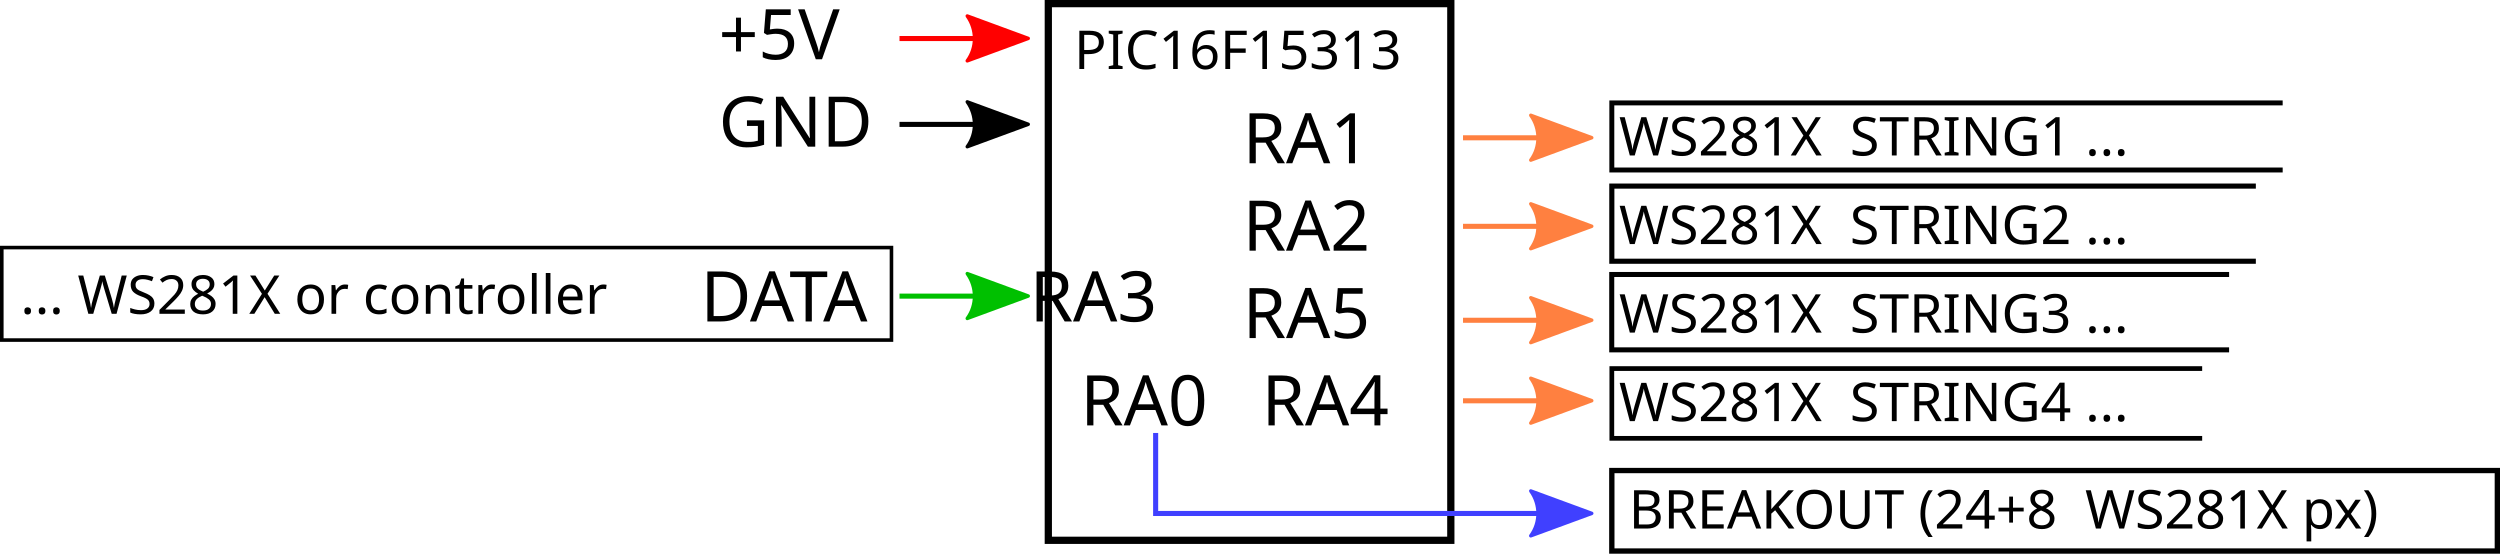
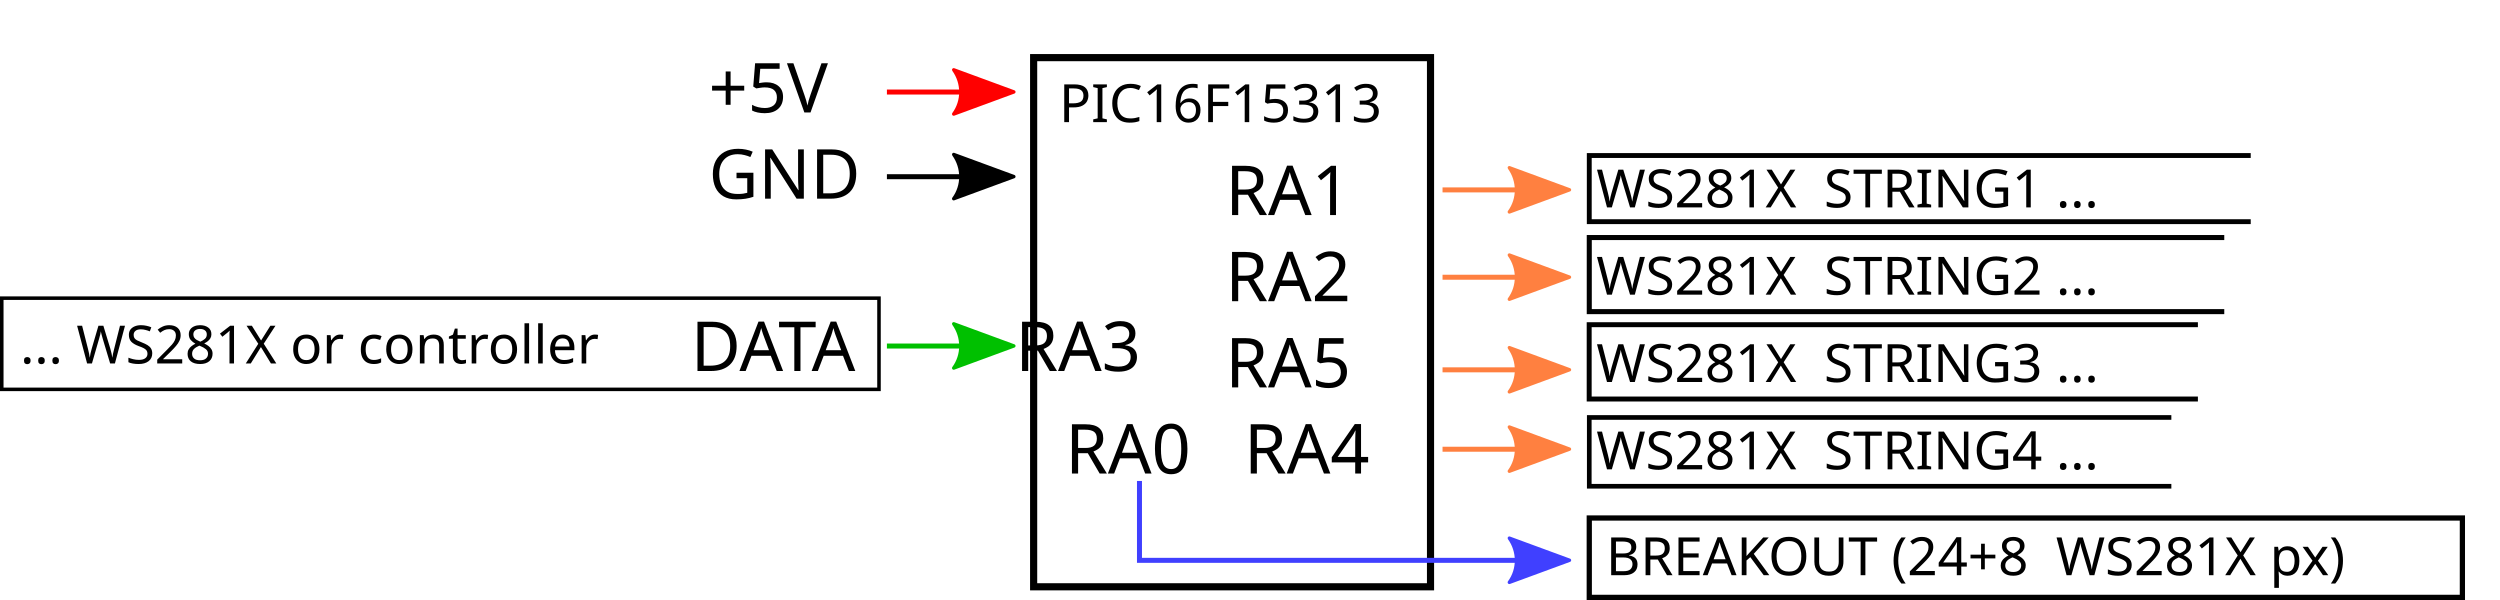
- <svg xmlns="http://www.w3.org/2000/svg" width="493.002mm" height="109.189mm" viewBox="0 0 493.002 109.189" version="1.1" id="svg4528">
+ <svg xmlns="http://www.w3.org/2000/svg" width="500mm" height="120mm" viewBox="0 0 500 120" version="1.1" id="svg4528">
  <defs id="defs4522">
    <marker style="overflow:visible" id="marker1198" refX="0" refY="0" orient="auto">
      <path transform="matrix(-1.1,0,0,-1.1,-1.1,0)" d="M 8.719,4.034 -2.207,0.016 8.719,-4.002 c -1.745,2.372 -1.735,5.617 -6e-7,8.035 z" style="fill:#4040ff;fill-opacity:1;fill-rule:evenodd;stroke:#4040ff;stroke-width:0.625;stroke-linejoin:round;stroke-opacity:1" id="path1196" />
    </marker>
    <marker orient="auto" refY="0" refX="0" id="Arrow2Lend" style="overflow:visible">
      <path id="path5126" style="fill:#ff0000;fill-opacity:1;fill-rule:evenodd;stroke:#ff0000;stroke-width:0.625;stroke-linejoin:round;stroke-opacity:1" d="M 8.719,4.034 -2.207,0.016 8.719,-4.002 c -1.745,2.372 -1.735,5.617 -6e-7,8.035 z" transform="matrix(-1.1,0,0,-1.1,-1.1,0)" />
    </marker>
    <marker orient="auto" refY="0" refX="0" id="Arrow1Lend" style="overflow:visible">
      <path id="path5108" d="M 0,0 5,-5 -12.5,0 5,5 Z" style="fill:#000000;fill-opacity:1;fill-rule:evenodd;stroke:#000000;stroke-width:1pt;stroke-opacity:1" transform="matrix(-0.8,0,0,-0.8,-10,0)" />
    </marker>
    <marker orient="auto" refY="0" refX="0" id="Arrow2Lend-3" style="overflow:visible">
      <path id="path5126-6" style="fill:#00c000;fill-opacity:1;fill-rule:evenodd;stroke:#00c000;stroke-width:0.625;stroke-linejoin:round;stroke-opacity:1" d="M 8.719,4.034 -2.207,0.016 8.719,-4.002 c -1.745,2.372 -1.735,5.617 -6e-7,8.035 z" transform="matrix(-1.1,0,0,-1.1,-1.1,0)" />
    </marker>
    <marker orient="auto" refY="0" refX="0" id="Arrow2Lend-5" style="overflow:visible">
      <path id="path5126-3" style="fill:#000000;fill-opacity:1;fill-rule:evenodd;stroke:#000000;stroke-width:0.625;stroke-linejoin:round;stroke-opacity:1" d="M 8.719,4.034 -2.207,0.016 8.719,-4.002 c -1.745,2.372 -1.735,5.617 -6e-7,8.035 z" transform="matrix(-1.1,0,0,-1.1,-1.1,0)" />
    </marker>
    <marker orient="auto" refY="0" refX="0" id="Arrow2Lend-1" style="overflow:visible">
      <path id="path5126-27" style="fill:#ff8040;fill-opacity:1;fill-rule:evenodd;stroke:#ff8040;stroke-width:0.625;stroke-linejoin:round;stroke-opacity:1" d="M 8.719,4.034 -2.207,0.016 8.719,-4.002 c -1.745,2.372 -1.735,5.617 -6e-7,8.035 z" transform="matrix(-1.1,0,0,-1.1,-1.1,0)" />
    </marker>
    <marker orient="auto" refY="0" refX="0" id="Arrow2Lend-9" style="overflow:visible">
      <path id="path5126-36" style="fill:#000000;fill-opacity:1;fill-rule:evenodd;stroke:#000000;stroke-width:0.625;stroke-linejoin:round;stroke-opacity:1" d="M 8.719,4.034 -2.207,0.016 8.719,-4.002 c -1.745,2.372 -1.735,5.617 -6e-7,8.035 z" transform="matrix(-1.1,0,0,-1.1,-1.1,0)" />
    </marker>
    <marker orient="auto" refY="0" refX="0" id="Arrow2Lend-9-8" style="overflow:visible">
      <path id="path5126-36-1" style="fill:#000000;fill-opacity:1;fill-rule:evenodd;stroke:#000000;stroke-width:0.625;stroke-linejoin:round;stroke-opacity:1" d="M 8.719,4.034 -2.207,0.016 8.719,-4.002 c -1.745,2.372 -1.735,5.617 -6e-7,8.035 z" transform="matrix(-1.1,0,0,-1.1,-1.1,0)" />
    </marker>
    <marker orient="auto" refY="0" refX="0" id="Arrow2Lend-1-4" style="overflow:visible">
      <path id="path5126-27-4" style="fill:#ff8040;fill-opacity:1;fill-rule:evenodd;stroke:#ff8040;stroke-width:0.625;stroke-linejoin:round;stroke-opacity:1" d="M 8.719,4.034 -2.207,0.016 8.719,-4.002 c -1.745,2.372 -1.735,5.617 -6e-7,8.035 z" transform="matrix(-1.1,0,0,-1.1,-1.1,0)" />
    </marker>
    <marker orient="auto" refY="0" refX="0" id="Arrow2Lend-1-47" style="overflow:visible">
      <path id="path5126-27-6" style="fill:#ff8040;fill-opacity:1;fill-rule:evenodd;stroke:#ff8040;stroke-width:0.625;stroke-linejoin:round;stroke-opacity:1" d="M 8.719,4.034 -2.207,0.016 8.719,-4.002 c -1.745,2.372 -1.735,5.617 -6e-7,8.035 z" transform="matrix(-1.1,0,0,-1.1,-1.1,0)" />
    </marker>
    <marker orient="auto" refY="0" refX="0" id="Arrow2Lend-1-1" style="overflow:visible">
      <path id="path5126-27-7" style="fill:#ff8040;fill-opacity:1;fill-rule:evenodd;stroke:#ff8040;stroke-width:0.625;stroke-linejoin:round;stroke-opacity:1" d="M 8.719,4.034 -2.207,0.016 8.719,-4.002 c -1.745,2.372 -1.735,5.617 -6e-7,8.035 z" transform="matrix(-1.1,0,0,-1.1,-1.1,0)" />
    </marker>
  </defs>
-   <g id="layer1" transform="translate(122.0613,-137.5353)">
+   <g id="layer1" transform="translate(122.0613,-126.7244)">
    <text xml:space="preserve" style="font-style:normal;font-weight:normal;font-size:13.734px;line-height:1.25;font-family:sans-serif;letter-spacing:0px;word-spacing:0px;fill:#000000;fill-opacity:1;stroke:none;stroke-width:0.343" x="91.349" y="169.098" id="text4532" transform="scale(0.9962556,1.003758)">
      <tspan x="91.349" y="169.098" style="stroke-width:0.343" id="tspan4534">         RA1</tspan>
      <tspan x="91.349" y="186.266" style="stroke-width:0.343" id="tspan11463">         RA2</tspan>
      <tspan x="91.349" y="203.434" style="stroke-width:0.343" id="tspan4546">         RA5</tspan>
      <tspan x="91.349" y="220.602" style="stroke-width:0.343" id="tspan11475">RA0   RA4</tspan>
    </text>
    <text xml:space="preserve" style="font-style:normal;font-weight:normal;font-size:10.583px;line-height:1.25;font-family:sans-serif;letter-spacing:0px;word-spacing:0px;fill:#000000;fill-opacity:1;stroke:none;stroke-width:0.265" x="89.757" y="151.145" id="text4552">
      <tspan id="tspan4550" x="89.757" y="151.145" style="stroke-width:0.265">PIC16F15313</tspan>
    </text>
    <rect style="fill:none;stroke:#000000;stroke-width:1.429;stroke-miterlimit:4;stroke-dasharray:none;stroke-opacity:1" id="rect4556" width="79.375" height="105.833" x="84.667" y="138.25" />
    <path style="fill:none;stroke:#ff0000;stroke-width:1;stroke-linecap:butt;stroke-linejoin:miter;stroke-miterlimit:4;stroke-dasharray:none;stroke-opacity:1;marker-end:url(#Arrow2Lend)" d="m 55.321,145.129 c 24.054,0 24.054,0 24.054,0" id="path5103" />
    <path style="fill:none;stroke:#00c000;stroke-width:1;stroke-linecap:butt;stroke-linejoin:miter;stroke-miterlimit:4;stroke-dasharray:none;stroke-opacity:1;marker-end:url(#Arrow2Lend-3)" d="m 55.321,195.929 c 24.054,0 24.054,0 24.054,0" id="path5103-7" />
    <path style="fill:none;stroke:#ff8040;stroke-width:1;stroke-linecap:butt;stroke-linejoin:miter;stroke-miterlimit:4;stroke-dasharray:none;stroke-opacity:1;marker-end:url(#Arrow2Lend-1)" d="m 166.446,164.708 c 24.054,0 24.054,0 24.054,0" id="path5103-0" />
    <rect style="fill:none;stroke:#000000;stroke-width:0.706;stroke-miterlimit:4;stroke-dasharray:none;stroke-opacity:1" id="rect9886" width="175.445" height="18.24" x="-121.708" y="186.356" ry="0" />
    <text xml:space="preserve" style="font-style:normal;font-weight:normal;font-size:13.734px;line-height:1.25;font-family:sans-serif;letter-spacing:0px;word-spacing:0px;fill:#000000;fill-opacity:1;stroke:none;stroke-width:0.343" x="16.173" y="148.667" id="text4532-2" transform="scale(0.9962556,1.003758)">
      <tspan x="16.173" y="148.667" style="stroke-width:0.343" id="tspan4534-6"> +5V</tspan>
      <tspan x="16.173" y="165.835" style="stroke-width:0.343" id="tspan9917"> GND</tspan>
      <tspan x="16.173" y="183.003" style="stroke-width:0.343" id="tspan946" />
      <tspan x="16.173" y="200.171" style="stroke-width:0.343" id="tspan4546-7">DATA         RA3</tspan>
    </text>
    <path style="fill:none;stroke:#000000;stroke-width:1;stroke-linecap:butt;stroke-linejoin:miter;stroke-miterlimit:4;stroke-dasharray:none;stroke-opacity:1;marker-end:url(#Arrow2Lend-9-8)" d="m 55.321,162.062 c 24.054,0 24.054,0 24.054,0" id="path5103-06-0" />
    <text xml:space="preserve" style="font-style:normal;font-weight:normal;font-size:10.583px;line-height:1.25;font-family:sans-serif;letter-spacing:0px;word-spacing:0px;fill:#000000;fill-opacity:1;stroke:none;stroke-width:0.265" x="-118.027" y="199.417" id="text4552-3">
      <tspan x="-118.027" y="199.417" style="stroke-width:0.265" id="tspan940">... WS281X or controller</tspan>
    </text>
    <path style="fill:none;stroke:#ff8040;stroke-width:1;stroke-linecap:butt;stroke-linejoin:miter;stroke-miterlimit:4;stroke-dasharray:none;stroke-opacity:1;marker-end:url(#Arrow2Lend-1-4)" d="m 166.446,182.171 c 24.054,0 24.054,0 24.054,0" id="path5103-0-4" />
    <path style="fill:none;stroke:#ff8040;stroke-width:1;stroke-linecap:butt;stroke-linejoin:miter;stroke-miterlimit:4;stroke-dasharray:none;stroke-opacity:1;marker-end:url(#Arrow2Lend-1-47)" d="m 166.446,200.692 c 24.054,0 24.054,0 24.054,0" id="path5103-0-3" />
    <path style="fill:none;stroke:#ff8040;stroke-width:1;stroke-linecap:butt;stroke-linejoin:miter;stroke-miterlimit:4;stroke-dasharray:none;stroke-opacity:1;marker-end:url(#Arrow2Lend-1-1)" d="m 166.446,216.567 c 24.054,0 24.054,0 24.054,0" id="path5103-0-5" />
    <text xml:space="preserve" style="font-style:normal;font-weight:normal;font-size:10.583px;line-height:1.25;font-family:sans-serif;letter-spacing:0px;word-spacing:0px;fill:#000000;fill-opacity:1;stroke:none;stroke-width:0.265" x="199.143" y="241.762" id="text4552-9">
      <tspan x="199.143" y="241.762" style="stroke-width:0.265" id="tspan18050">BREAKOUT (24+8  WS281X px)</tspan>
    </text>
    <text xml:space="preserve" style="font-style:normal;font-weight:normal;font-size:10.583px;line-height:1.25;font-family:sans-serif;letter-spacing:0px;word-spacing:0px;fill:#000000;fill-opacity:1;stroke:none;stroke-width:0.265" x="197.214" y="168.2" id="text4552-9-8">
      <tspan id="tspan4550-6-5" x="197.214" y="168.2" style="stroke-width:0.265">WS281X  STRING1 ...</tspan>
    </text>
    <path style="fill:none;stroke:#000000;stroke-width:0.973;stroke-linecap:butt;stroke-linejoin:miter;stroke-miterlimit:4;stroke-dasharray:none;stroke-opacity:1" d="M 328.083,157.829 H 195.792 v 13.229 h 132.292" id="path16725-7" />
    <text xml:space="preserve" style="font-style:normal;font-weight:normal;font-size:10.583px;line-height:1.25;font-family:sans-serif;letter-spacing:0px;word-spacing:0px;fill:#000000;fill-opacity:1;stroke:none;stroke-width:0.265" x="197.214" y="185.662" id="text4552-9-8-4">
      <tspan id="tspan4550-6-5-1" x="197.214" y="185.662" style="stroke-width:0.265">WS281X  STRING2 ...</tspan>
    </text>
    <path style="fill:none;stroke:#000000;stroke-width:1.009;stroke-linecap:butt;stroke-linejoin:miter;stroke-miterlimit:4;stroke-dasharray:none;stroke-opacity:1" d="M 322.792,174.233 H 195.792 v 14.817 h 127" id="path16725-7-8" />
    <text xml:space="preserve" style="font-style:normal;font-weight:normal;font-size:10.583px;line-height:1.25;font-family:sans-serif;letter-spacing:0px;word-spacing:0px;fill:#000000;fill-opacity:1;stroke:none;stroke-width:0.265" x="197.214" y="203.125" id="text4552-9-8-5">
      <tspan id="tspan4550-6-5-9" x="197.214" y="203.125" style="stroke-width:0.265">WS281X  STRING3 ...</tspan>
    </text>
    <path style="fill:none;stroke:#000000;stroke-width:0.99;stroke-linecap:butt;stroke-linejoin:miter;stroke-miterlimit:4;stroke-dasharray:none;stroke-opacity:1" d="M 317.518,191.664 H 195.774 v 14.864 h 121.744" id="path16725-7-7" />
    <text xml:space="preserve" style="font-style:normal;font-weight:normal;font-size:10.583px;line-height:1.25;font-family:sans-serif;letter-spacing:0px;word-spacing:0px;fill:#000000;fill-opacity:1;stroke:none;stroke-width:0.265" x="197.214" y="220.587" id="text4552-9-8-53">
      <tspan id="tspan4550-6-5-8" x="197.214" y="220.587" style="stroke-width:0.265">WS281X  STRING4 ...</tspan>
    </text>
    <path style="fill:none;stroke:#000000;stroke-width:0.931;stroke-linecap:butt;stroke-linejoin:miter;stroke-miterlimit:4;stroke-dasharray:none;stroke-opacity:1" d="M 312.208,210.217 H 195.792 v 13.758 h 116.417" id="path16725-7-83" />
    <path style="fill:none;stroke:#000000;stroke-width:1.049;stroke-linecap:butt;stroke-linejoin:miter;stroke-miterlimit:4;stroke-dasharray:none;stroke-opacity:1" d="m 195.792,230.325 v 15.875 h 174.625 v -15.875 z" id="path16793" />
    <path style="fill:none;stroke:#4040ff;stroke-width:1;stroke-linecap:butt;stroke-linejoin:miter;stroke-miterlimit:4;stroke-dasharray:none;stroke-opacity:1;marker-end:url(#marker1198)" d="m 105.833,222.917 v 15.875 h 84.667" id="path1122" />
    <flowRoot xml:space="preserve" id="flowRoot1696" style="font-style:normal;font-weight:normal;font-size:40px;line-height:1.25;font-family:sans-serif;letter-spacing:0px;word-spacing:0px;fill:#000000;fill-opacity:1;stroke:none" transform="matrix(0.2645833,0,0,0.2645833,-122.0613,137.5353)">
      <flowRegion id="flowRegion1698">
        <rect id="rect1700" width="360" height="360" x="421.334" y="-97.299" />
      </flowRegion>
      <flowPara id="flowPara1702" />
    </flowRoot>
  </g>
</svg>
